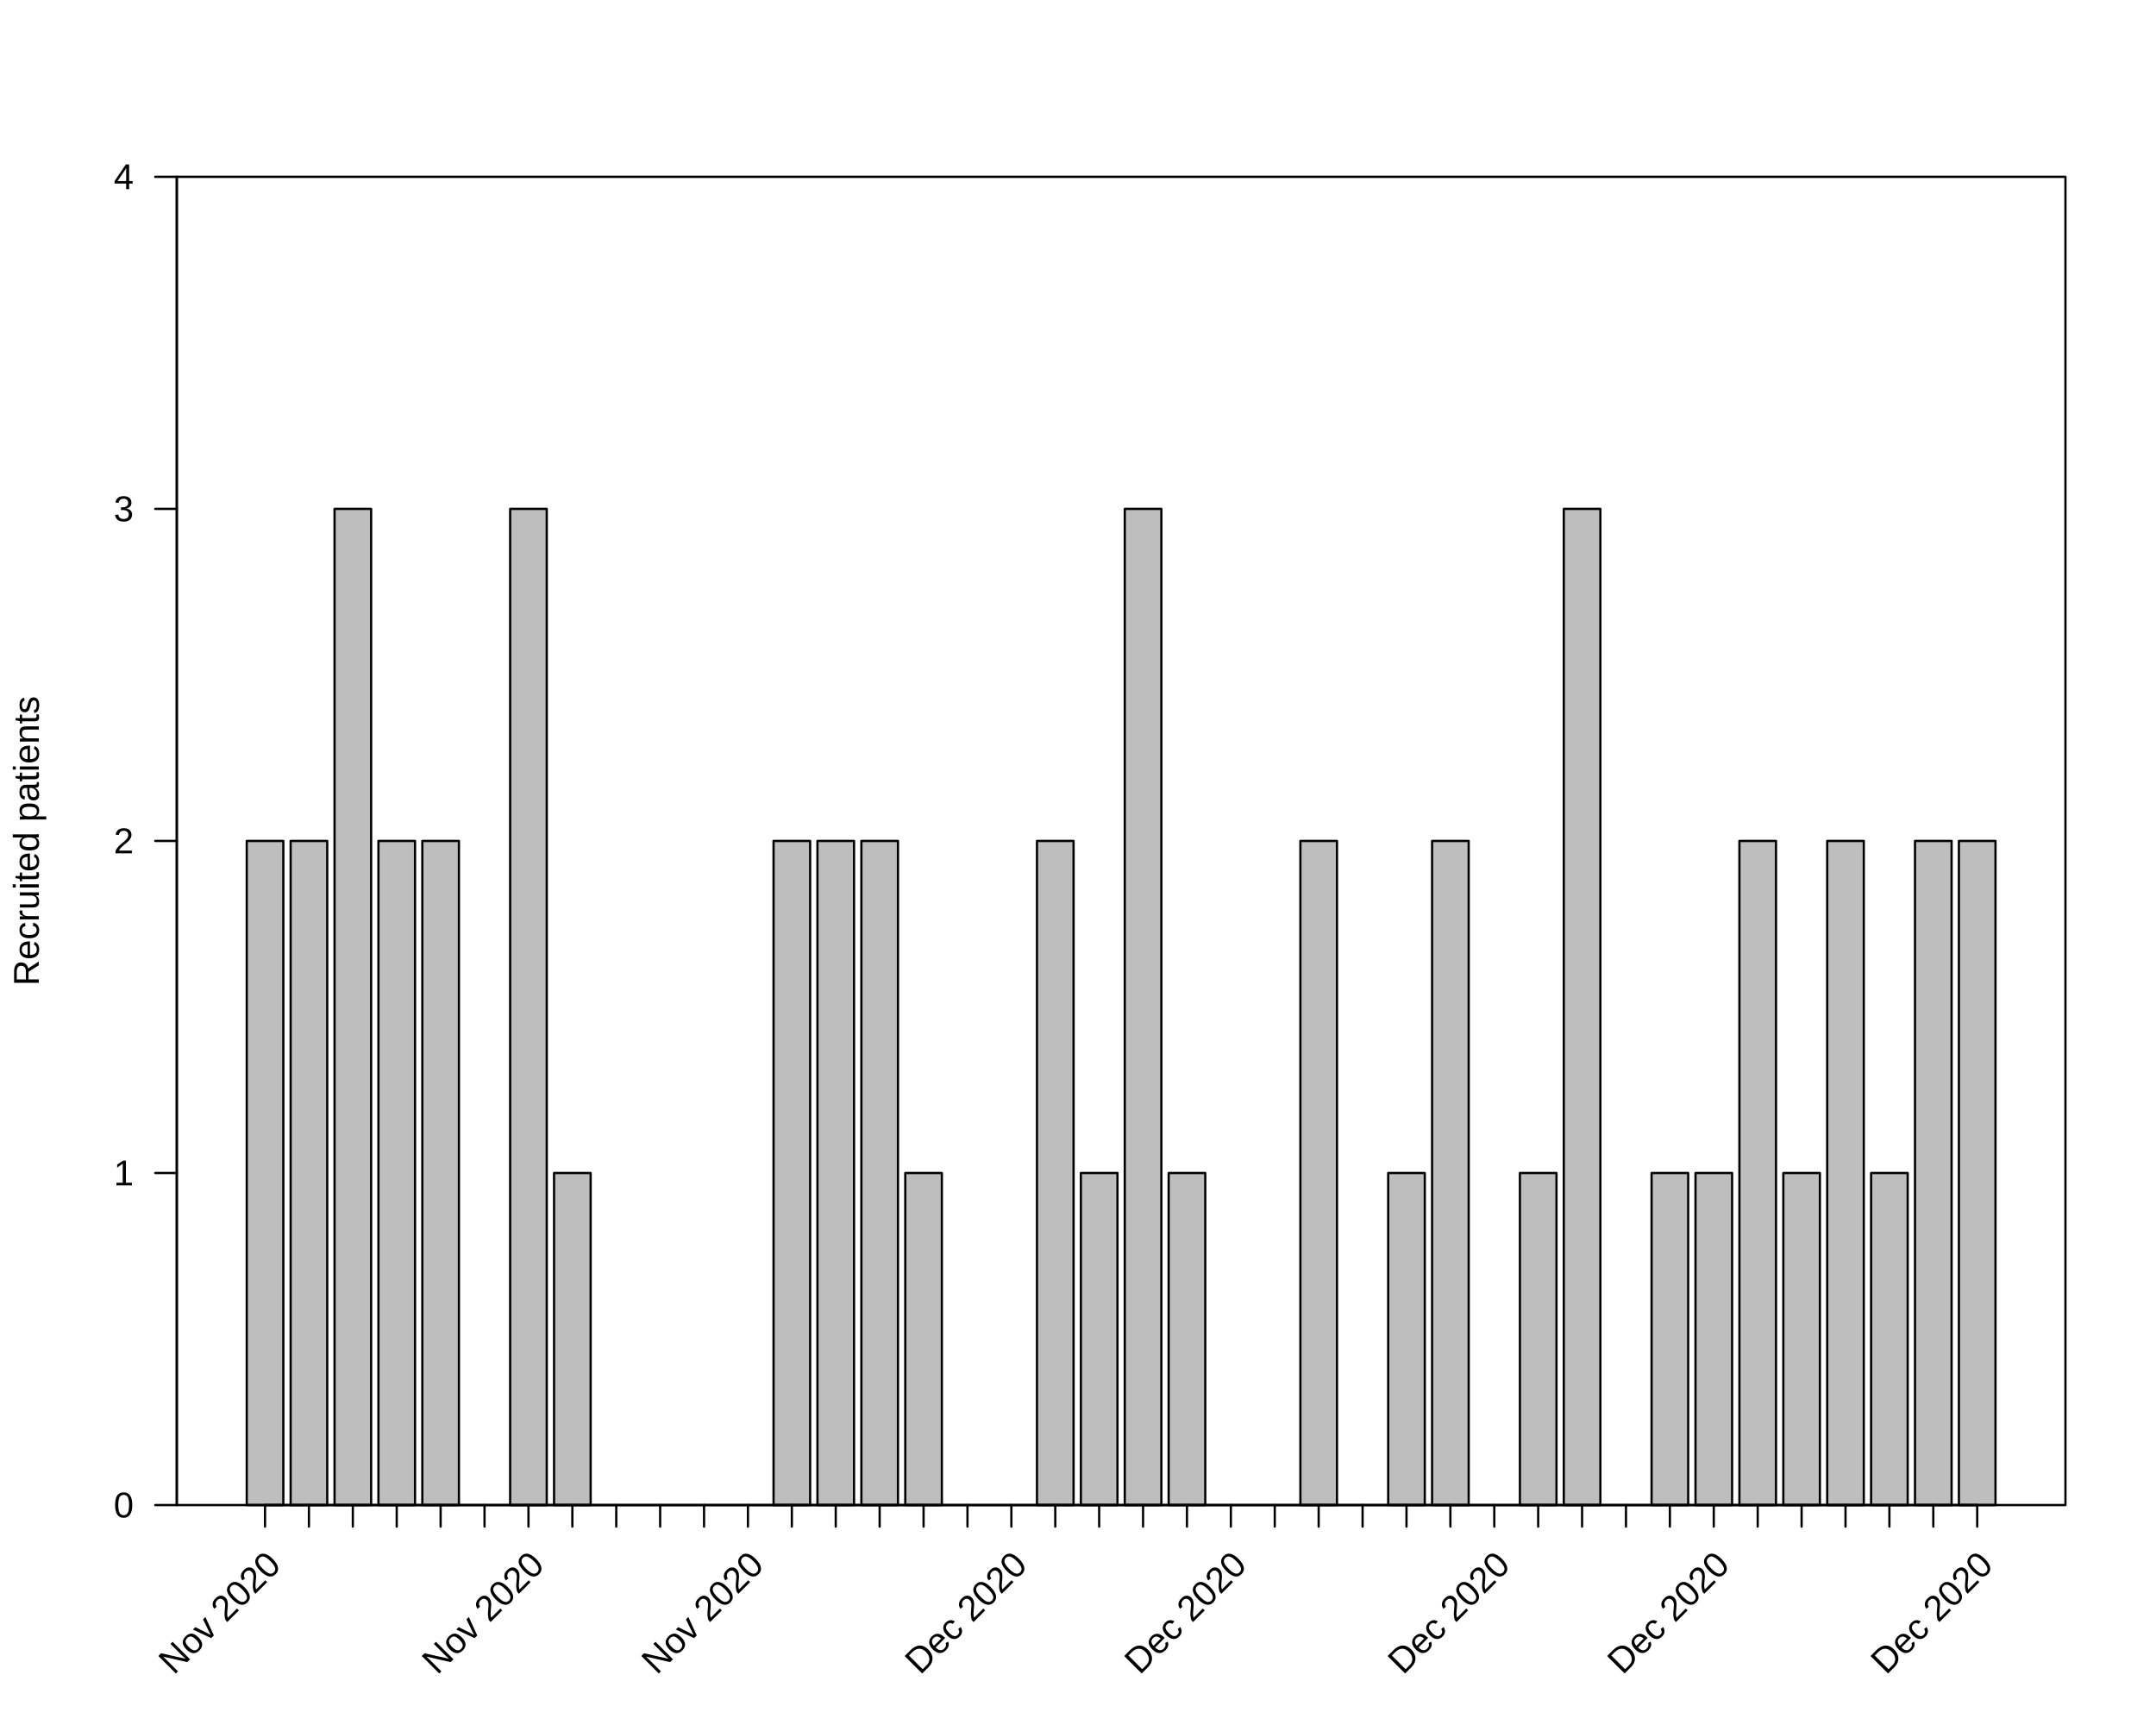
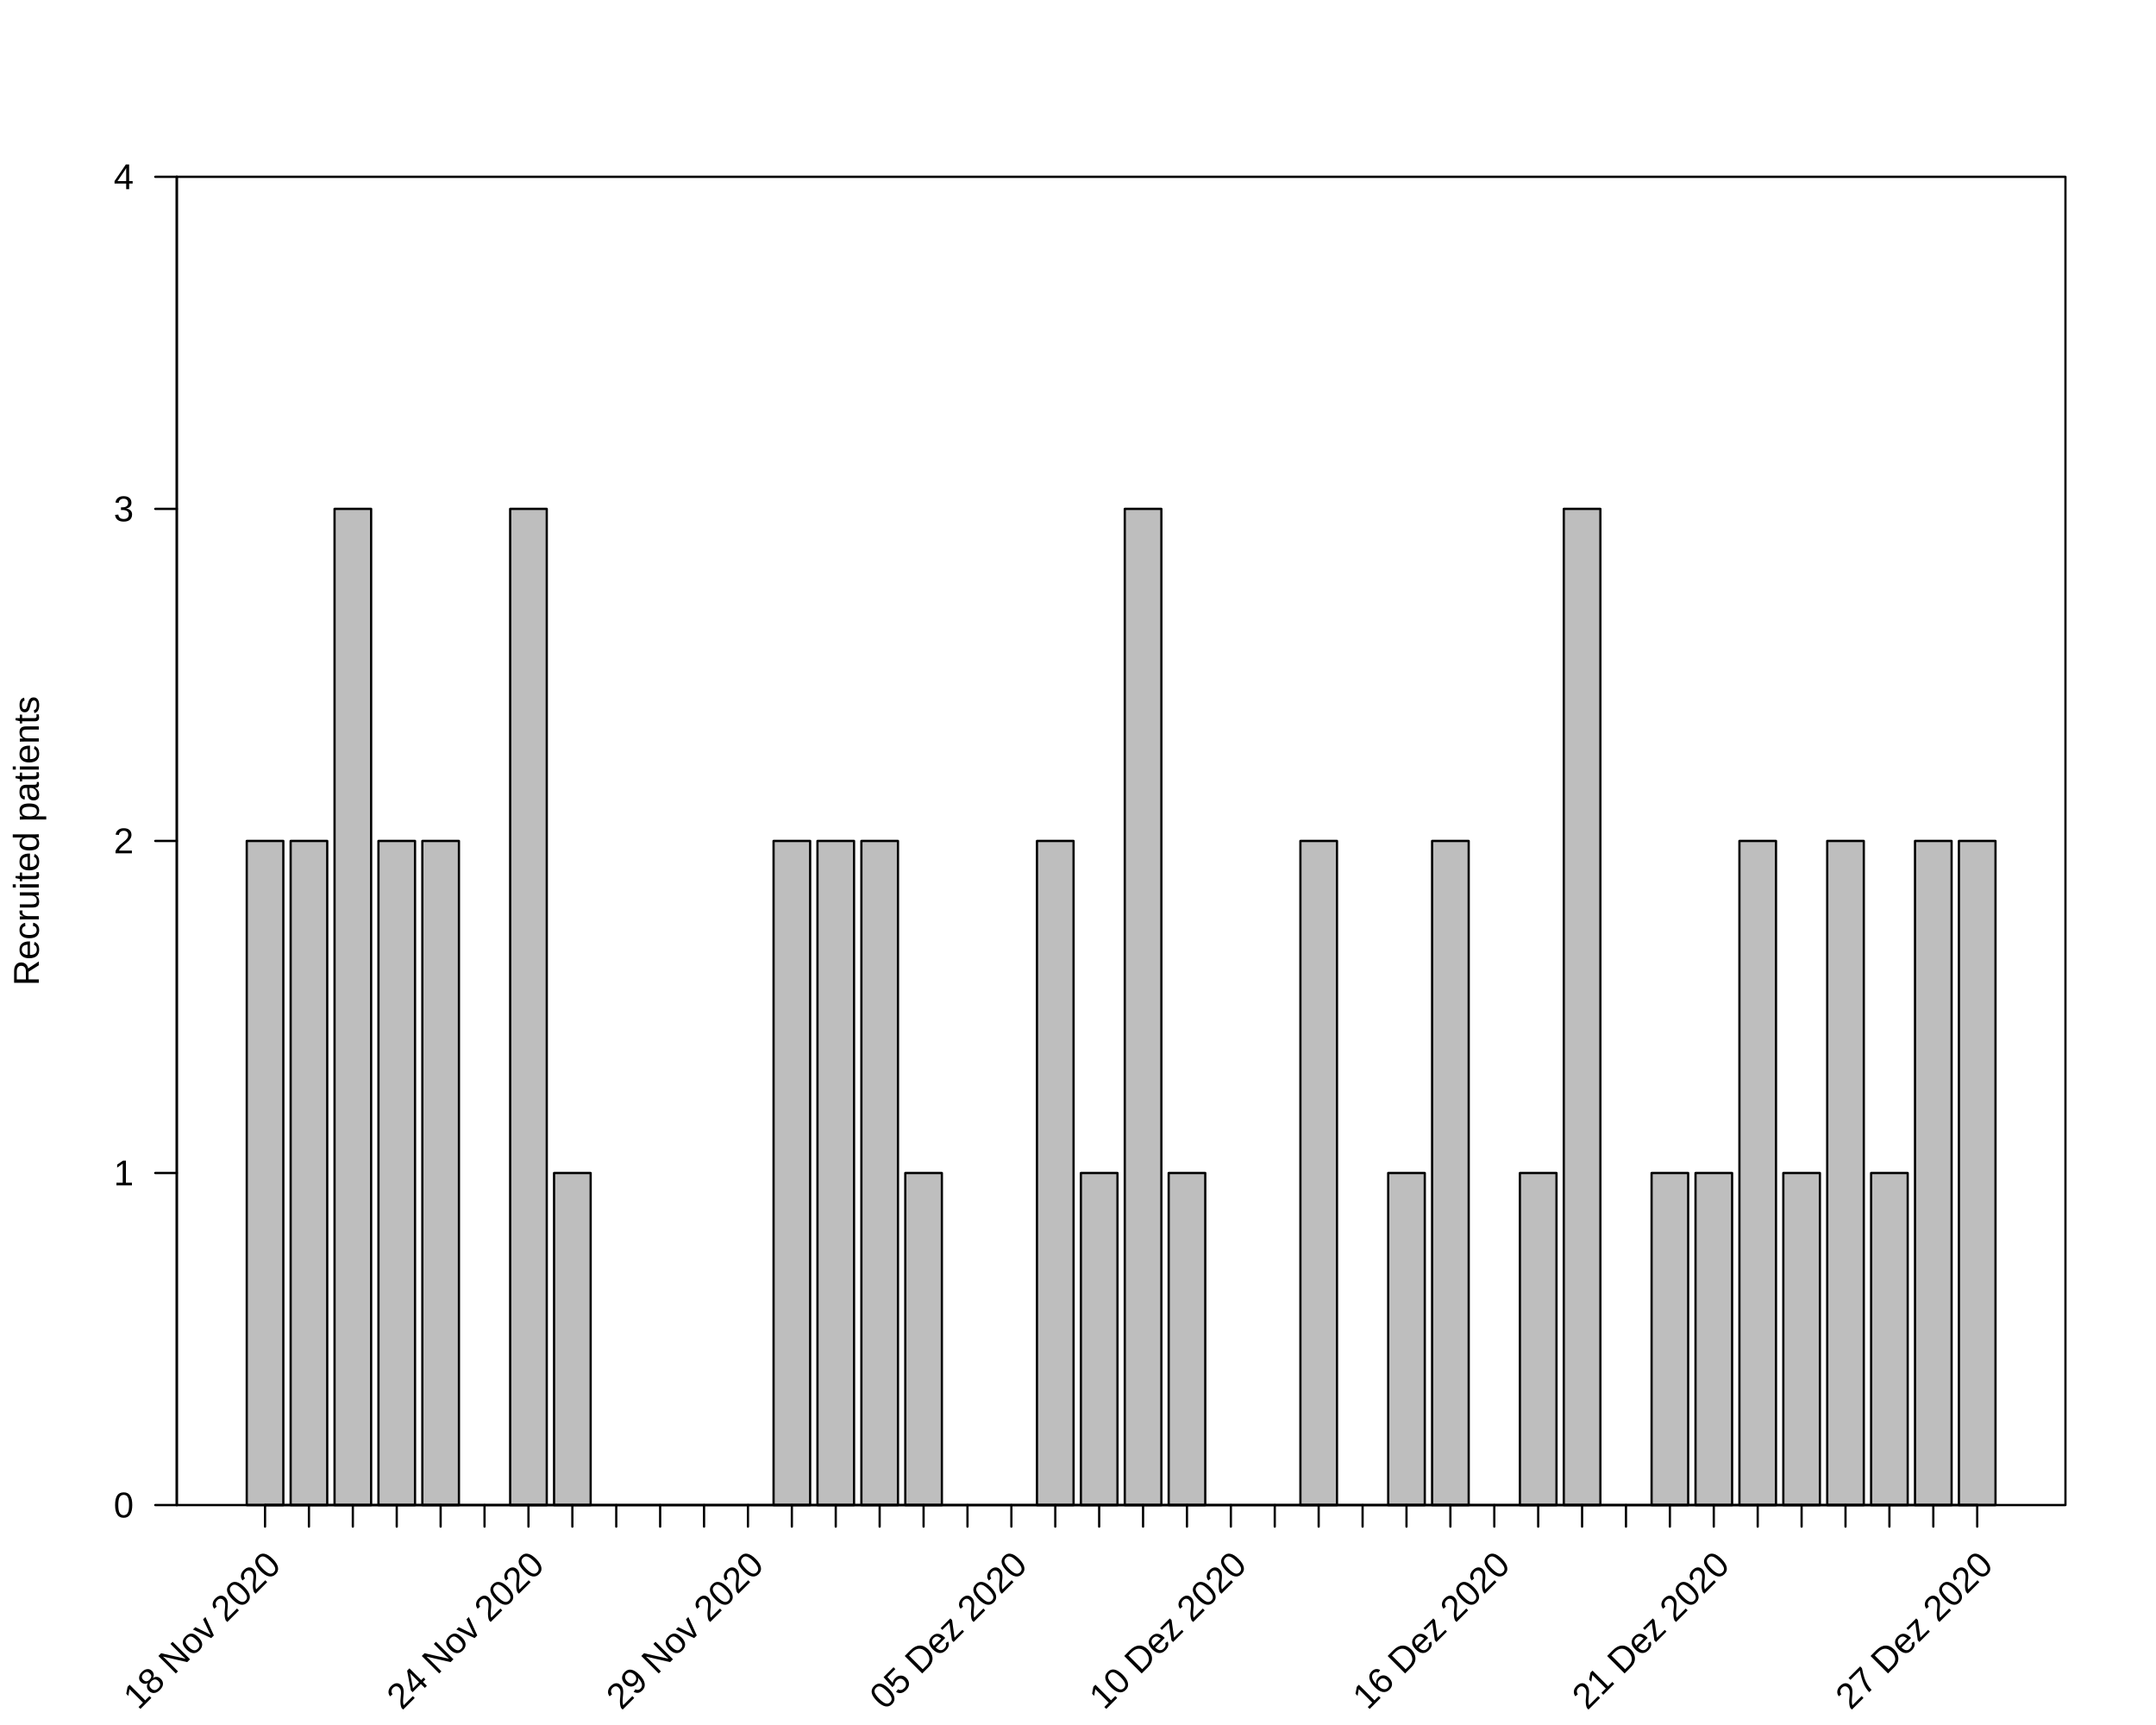
<svg xmlns="http://www.w3.org/2000/svg" viewBox="0 0 720.00 576.00">
  <defs>
    <style type="text/css">
    line, polyline, polygon, path, rect, circle {
      fill: none;
      stroke: #000000;
      stroke-linecap: round;
      stroke-linejoin: round;
      stroke-miterlimit: 10.00;
    }
  </style>
  </defs>
  <rect width="100%" height="100%" style="stroke: none; fill: #FFFFFF;" />
  <rect x="82.40" y="280.80" width="12.22" height="221.76" style="stroke-width: 0.75; fill: #BEBEBE;" />
  <rect x="97.06" y="280.80" width="12.22" height="221.76" style="stroke-width: 0.75; fill: #BEBEBE;" />
  <rect x="111.72" y="169.92" width="12.22" height="332.64" style="stroke-width: 0.75; fill: #BEBEBE;" />
  <rect x="126.38" y="280.80" width="12.22" height="221.76" style="stroke-width: 0.75; fill: #BEBEBE;" />
  <rect x="141.04" y="280.80" width="12.22" height="221.76" style="stroke-width: 0.75; fill: #BEBEBE;" />
  <rect x="155.71" y="502.56" width="12.22" height="0.00" style="stroke-width: 0.75; fill: #BEBEBE;" />
  <rect x="170.37" y="169.92" width="12.22" height="332.64" style="stroke-width: 0.75; fill: #BEBEBE;" />
  <rect x="185.03" y="391.68" width="12.22" height="110.88" style="stroke-width: 0.75; fill: #BEBEBE;" />
  <rect x="199.69" y="502.56" width="12.22" height="0.00" style="stroke-width: 0.75; fill: #BEBEBE;" />
  <rect x="214.35" y="502.56" width="12.22" height="0.00" style="stroke-width: 0.75; fill: #BEBEBE;" />
  <rect x="229.01" y="502.56" width="12.22" height="0.00" style="stroke-width: 0.75; fill: #BEBEBE;" />
  <rect x="243.67" y="502.56" width="12.22" height="0.00" style="stroke-width: 0.75; fill: #BEBEBE;" />
  <rect x="258.33" y="280.80" width="12.22" height="221.76" style="stroke-width: 0.75; fill: #BEBEBE;" />
  <rect x="272.99" y="280.80" width="12.22" height="221.76" style="stroke-width: 0.75; fill: #BEBEBE;" />
  <rect x="287.66" y="280.80" width="12.22" height="221.76" style="stroke-width: 0.75; fill: #BEBEBE;" />
  <rect x="302.32" y="391.68" width="12.22" height="110.88" style="stroke-width: 0.75; fill: #BEBEBE;" />
  <rect x="316.98" y="502.56" width="12.22" height="0.00" style="stroke-width: 0.75; fill: #BEBEBE;" />
  <rect x="331.64" y="502.56" width="12.22" height="0.00" style="stroke-width: 0.75; fill: #BEBEBE;" />
  <rect x="346.30" y="280.80" width="12.22" height="221.76" style="stroke-width: 0.75; fill: #BEBEBE;" />
  <rect x="360.96" y="391.68" width="12.22" height="110.88" style="stroke-width: 0.75; fill: #BEBEBE;" />
  <rect x="375.62" y="169.92" width="12.22" height="332.64" style="stroke-width: 0.75; fill: #BEBEBE;" />
  <rect x="390.28" y="391.68" width="12.22" height="110.88" style="stroke-width: 0.75; fill: #BEBEBE;" />
  <rect x="404.94" y="502.56" width="12.22" height="0.00" style="stroke-width: 0.75; fill: #BEBEBE;" />
  <rect x="419.61" y="502.56" width="12.22" height="0.00" style="stroke-width: 0.75; fill: #BEBEBE;" />
  <rect x="434.27" y="280.80" width="12.22" height="221.76" style="stroke-width: 0.75; fill: #BEBEBE;" />
  <rect x="448.93" y="502.56" width="12.22" height="0.00" style="stroke-width: 0.75; fill: #BEBEBE;" />
  <rect x="463.59" y="391.68" width="12.22" height="110.88" style="stroke-width: 0.75; fill: #BEBEBE;" />
  <rect x="478.25" y="280.80" width="12.22" height="221.76" style="stroke-width: 0.75; fill: #BEBEBE;" />
  <rect x="492.91" y="502.56" width="12.22" height="0.00" style="stroke-width: 0.75; fill: #BEBEBE;" />
  <rect x="507.57" y="391.68" width="12.22" height="110.88" style="stroke-width: 0.75; fill: #BEBEBE;" />
  <rect x="522.23" y="169.92" width="12.22" height="332.64" style="stroke-width: 0.75; fill: #BEBEBE;" />
  <rect x="536.89" y="502.56" width="12.22" height="0.00" style="stroke-width: 0.75; fill: #BEBEBE;" />
  <rect x="551.55" y="391.68" width="12.22" height="110.88" style="stroke-width: 0.75; fill: #BEBEBE;" />
  <rect x="566.22" y="391.68" width="12.22" height="110.88" style="stroke-width: 0.75; fill: #BEBEBE;" />
  <rect x="580.88" y="280.80" width="12.22" height="221.76" style="stroke-width: 0.75; fill: #BEBEBE;" />
  <rect x="595.54" y="391.68" width="12.22" height="110.88" style="stroke-width: 0.75; fill: #BEBEBE;" />
  <rect x="610.20" y="280.80" width="12.22" height="221.76" style="stroke-width: 0.75; fill: #BEBEBE;" />
  <rect x="624.86" y="391.68" width="12.22" height="110.88" style="stroke-width: 0.75; fill: #BEBEBE;" />
  <rect x="639.52" y="280.80" width="12.22" height="221.76" style="stroke-width: 0.75; fill: #BEBEBE;" />
  <rect x="654.18" y="280.80" width="12.22" height="221.76" style="stroke-width: 0.75; fill: #BEBEBE;" />
  <text transform="translate(12.96,329.15) rotate(-90)" style="font-size: 12.00px; font-family: Liberation Sans;" textLength="96.70px" lengthAdjust="spacingAndGlyphs">Recruited patients</text>
-   <polyline points="59.04,502.56 689.76,502.56 689.76,59.04 59.04,59.04 59.04,502.56 " style="stroke-width: 0.75;" />
+   <polygon points="59.04,502.56 689.76,502.56 689.76,59.04 59.04,59.04 " style="stroke-width: 0.75; fill: none;" />
  <line x1="59.04" y1="502.56" x2="59.04" y2="59.04" style="stroke-width: 0.75;" />
  <line x1="59.04" y1="502.56" x2="51.84" y2="502.56" style="stroke-width: 0.75;" />
  <line x1="59.04" y1="391.68" x2="51.84" y2="391.68" style="stroke-width: 0.75;" />
  <line x1="59.04" y1="280.80" x2="51.84" y2="280.80" style="stroke-width: 0.75;" />
  <line x1="59.04" y1="169.92" x2="51.84" y2="169.92" style="stroke-width: 0.75;" />
  <line x1="59.04" y1="59.04" x2="51.84" y2="59.04" style="stroke-width: 0.75;" />
  <text x="37.97" y="506.69" style="font-size: 12.00px; font-family: Liberation Sans;" textLength="6.67px" lengthAdjust="spacingAndGlyphs">0</text>
  <text x="37.97" y="395.81" style="font-size: 12.00px; font-family: Liberation Sans;" textLength="6.67px" lengthAdjust="spacingAndGlyphs">1</text>
  <text x="37.97" y="284.92" style="font-size: 12.00px; font-family: Liberation Sans;" textLength="6.67px" lengthAdjust="spacingAndGlyphs">2</text>
  <text x="37.97" y="174.05" style="font-size: 12.00px; font-family: Liberation Sans;" textLength="6.67px" lengthAdjust="spacingAndGlyphs">3</text>
  <text x="37.97" y="63.16" style="font-size: 12.00px; font-family: Liberation Sans;" textLength="6.67px" lengthAdjust="spacingAndGlyphs">4</text>
  <line x1="88.51" y1="502.56" x2="660.29" y2="502.56" style="stroke-width: 0.75;" />
  <line x1="88.51" y1="502.56" x2="88.51" y2="509.76" style="stroke-width: 0.75;" />
  <line x1="103.17" y1="502.56" x2="103.17" y2="509.76" style="stroke-width: 0.75;" />
  <line x1="117.83" y1="502.56" x2="117.83" y2="509.76" style="stroke-width: 0.75;" />
  <line x1="132.49" y1="502.56" x2="132.49" y2="509.76" style="stroke-width: 0.75;" />
  <line x1="147.15" y1="502.56" x2="147.15" y2="509.76" style="stroke-width: 0.75;" />
  <line x1="161.81" y1="502.56" x2="161.81" y2="509.76" style="stroke-width: 0.75;" />
  <line x1="176.48" y1="502.56" x2="176.48" y2="509.76" style="stroke-width: 0.75;" />
  <line x1="191.14" y1="502.56" x2="191.14" y2="509.76" style="stroke-width: 0.75;" />
  <line x1="205.80" y1="502.56" x2="205.80" y2="509.76" style="stroke-width: 0.75;" />
  <line x1="220.46" y1="502.56" x2="220.46" y2="509.76" style="stroke-width: 0.75;" />
  <line x1="235.12" y1="502.56" x2="235.12" y2="509.76" style="stroke-width: 0.75;" />
  <line x1="249.78" y1="502.56" x2="249.78" y2="509.76" style="stroke-width: 0.75;" />
  <line x1="264.44" y1="502.56" x2="264.44" y2="509.76" style="stroke-width: 0.75;" />
  <line x1="279.10" y1="502.56" x2="279.10" y2="509.76" style="stroke-width: 0.75;" />
  <line x1="293.76" y1="502.56" x2="293.76" y2="509.76" style="stroke-width: 0.75;" />
  <line x1="308.43" y1="502.56" x2="308.43" y2="509.76" style="stroke-width: 0.75;" />
  <line x1="323.09" y1="502.56" x2="323.09" y2="509.76" style="stroke-width: 0.75;" />
  <line x1="337.75" y1="502.56" x2="337.75" y2="509.76" style="stroke-width: 0.75;" />
  <line x1="352.41" y1="502.56" x2="352.41" y2="509.76" style="stroke-width: 0.75;" />
  <line x1="367.07" y1="502.56" x2="367.07" y2="509.76" style="stroke-width: 0.75;" />
  <line x1="381.73" y1="502.56" x2="381.73" y2="509.76" style="stroke-width: 0.75;" />
  <line x1="396.39" y1="502.56" x2="396.39" y2="509.76" style="stroke-width: 0.75;" />
  <line x1="411.05" y1="502.56" x2="411.05" y2="509.76" style="stroke-width: 0.75;" />
  <line x1="425.71" y1="502.56" x2="425.71" y2="509.76" style="stroke-width: 0.75;" />
  <line x1="440.37" y1="502.56" x2="440.37" y2="509.76" style="stroke-width: 0.75;" />
  <line x1="455.04" y1="502.56" x2="455.04" y2="509.76" style="stroke-width: 0.75;" />
  <line x1="469.70" y1="502.56" x2="469.70" y2="509.76" style="stroke-width: 0.75;" />
  <line x1="484.36" y1="502.56" x2="484.36" y2="509.76" style="stroke-width: 0.75;" />
  <line x1="499.02" y1="502.56" x2="499.02" y2="509.76" style="stroke-width: 0.75;" />
  <line x1="513.68" y1="502.56" x2="513.68" y2="509.76" style="stroke-width: 0.75;" />
  <line x1="528.34" y1="502.56" x2="528.34" y2="509.76" style="stroke-width: 0.75;" />
  <line x1="543.00" y1="502.56" x2="543.00" y2="509.76" style="stroke-width: 0.75;" />
  <line x1="557.66" y1="502.56" x2="557.66" y2="509.76" style="stroke-width: 0.75;" />
  <line x1="572.32" y1="502.56" x2="572.32" y2="509.76" style="stroke-width: 0.75;" />
  <line x1="586.99" y1="502.56" x2="586.99" y2="509.76" style="stroke-width: 0.75;" />
  <line x1="601.65" y1="502.56" x2="601.65" y2="509.76" style="stroke-width: 0.75;" />
  <line x1="616.31" y1="502.56" x2="616.31" y2="509.76" style="stroke-width: 0.75;" />
  <line x1="630.97" y1="502.56" x2="630.97" y2="509.76" style="stroke-width: 0.75;" />
  <line x1="645.63" y1="502.56" x2="645.63" y2="509.76" style="stroke-width: 0.75;" />
  <line x1="660.29" y1="502.56" x2="660.29" y2="509.76" style="stroke-width: 0.75;" />
-   <text transform="translate(58.03,559.49) rotate(-45)" style="font-size: 12.00px; font-family: Liberation Sans;" textLength="51.36px" lengthAdjust="spacingAndGlyphs">Nov 2020</text>
-   <text transform="translate(145.99,559.49) rotate(-45)" style="font-size: 12.00px; font-family: Liberation Sans;" textLength="51.36px" lengthAdjust="spacingAndGlyphs">Nov 2020</text>
-   <text transform="translate(219.30,559.49) rotate(-45)" style="font-size: 12.00px; font-family: Liberation Sans;" textLength="51.36px" lengthAdjust="spacingAndGlyphs">Nov 2020</text>
-   <text transform="translate(307.26,559.49) rotate(-45)" style="font-size: 12.00px; font-family: Liberation Sans;" textLength="51.36px" lengthAdjust="spacingAndGlyphs">Dec 2020</text>
-   <text transform="translate(380.57,559.49) rotate(-45)" style="font-size: 12.00px; font-family: Liberation Sans;" textLength="51.36px" lengthAdjust="spacingAndGlyphs">Dec 2020</text>
-   <text transform="translate(468.54,559.49) rotate(-45)" style="font-size: 12.00px; font-family: Liberation Sans;" textLength="51.36px" lengthAdjust="spacingAndGlyphs">Dec 2020</text>
-   <text transform="translate(541.84,559.49) rotate(-45)" style="font-size: 12.00px; font-family: Liberation Sans;" textLength="51.36px" lengthAdjust="spacingAndGlyphs">Dec 2020</text>
-   <text transform="translate(629.81,559.49) rotate(-45)" style="font-size: 12.00px; font-family: Liberation Sans;" textLength="51.36px" lengthAdjust="spacingAndGlyphs">Dec 2020</text>
+   <text transform="translate(46.24,571.28) rotate(-45)" style="font-size: 12.00px; font-family: Liberation Sans;" textLength="68.03px" lengthAdjust="spacingAndGlyphs">18 Nov 2020</text>
+   <text transform="translate(134.20,571.28) rotate(-45)" style="font-size: 12.00px; font-family: Liberation Sans;" textLength="68.03px" lengthAdjust="spacingAndGlyphs">24 Nov 2020</text>
+   <text transform="translate(207.51,571.28) rotate(-45)" style="font-size: 12.00px; font-family: Liberation Sans;" textLength="68.03px" lengthAdjust="spacingAndGlyphs">29 Nov 2020</text>
+   <text transform="translate(295.48,571.28) rotate(-45)" style="font-size: 12.00px; font-family: Liberation Sans;" textLength="68.03px" lengthAdjust="spacingAndGlyphs">05 Dez 2020</text>
+   <text transform="translate(368.78,571.28) rotate(-45)" style="font-size: 12.00px; font-family: Liberation Sans;" textLength="68.03px" lengthAdjust="spacingAndGlyphs">10 Dez 2020</text>
+   <text transform="translate(456.75,571.28) rotate(-45)" style="font-size: 12.00px; font-family: Liberation Sans;" textLength="68.03px" lengthAdjust="spacingAndGlyphs">16 Dez 2020</text>
+   <text transform="translate(530.05,571.28) rotate(-45)" style="font-size: 12.00px; font-family: Liberation Sans;" textLength="68.03px" lengthAdjust="spacingAndGlyphs">21 Dez 2020</text>
+   <text transform="translate(618.02,571.28) rotate(-45)" style="font-size: 12.00px; font-family: Liberation Sans;" textLength="68.03px" lengthAdjust="spacingAndGlyphs">27 Dez 2020</text>
</svg>
